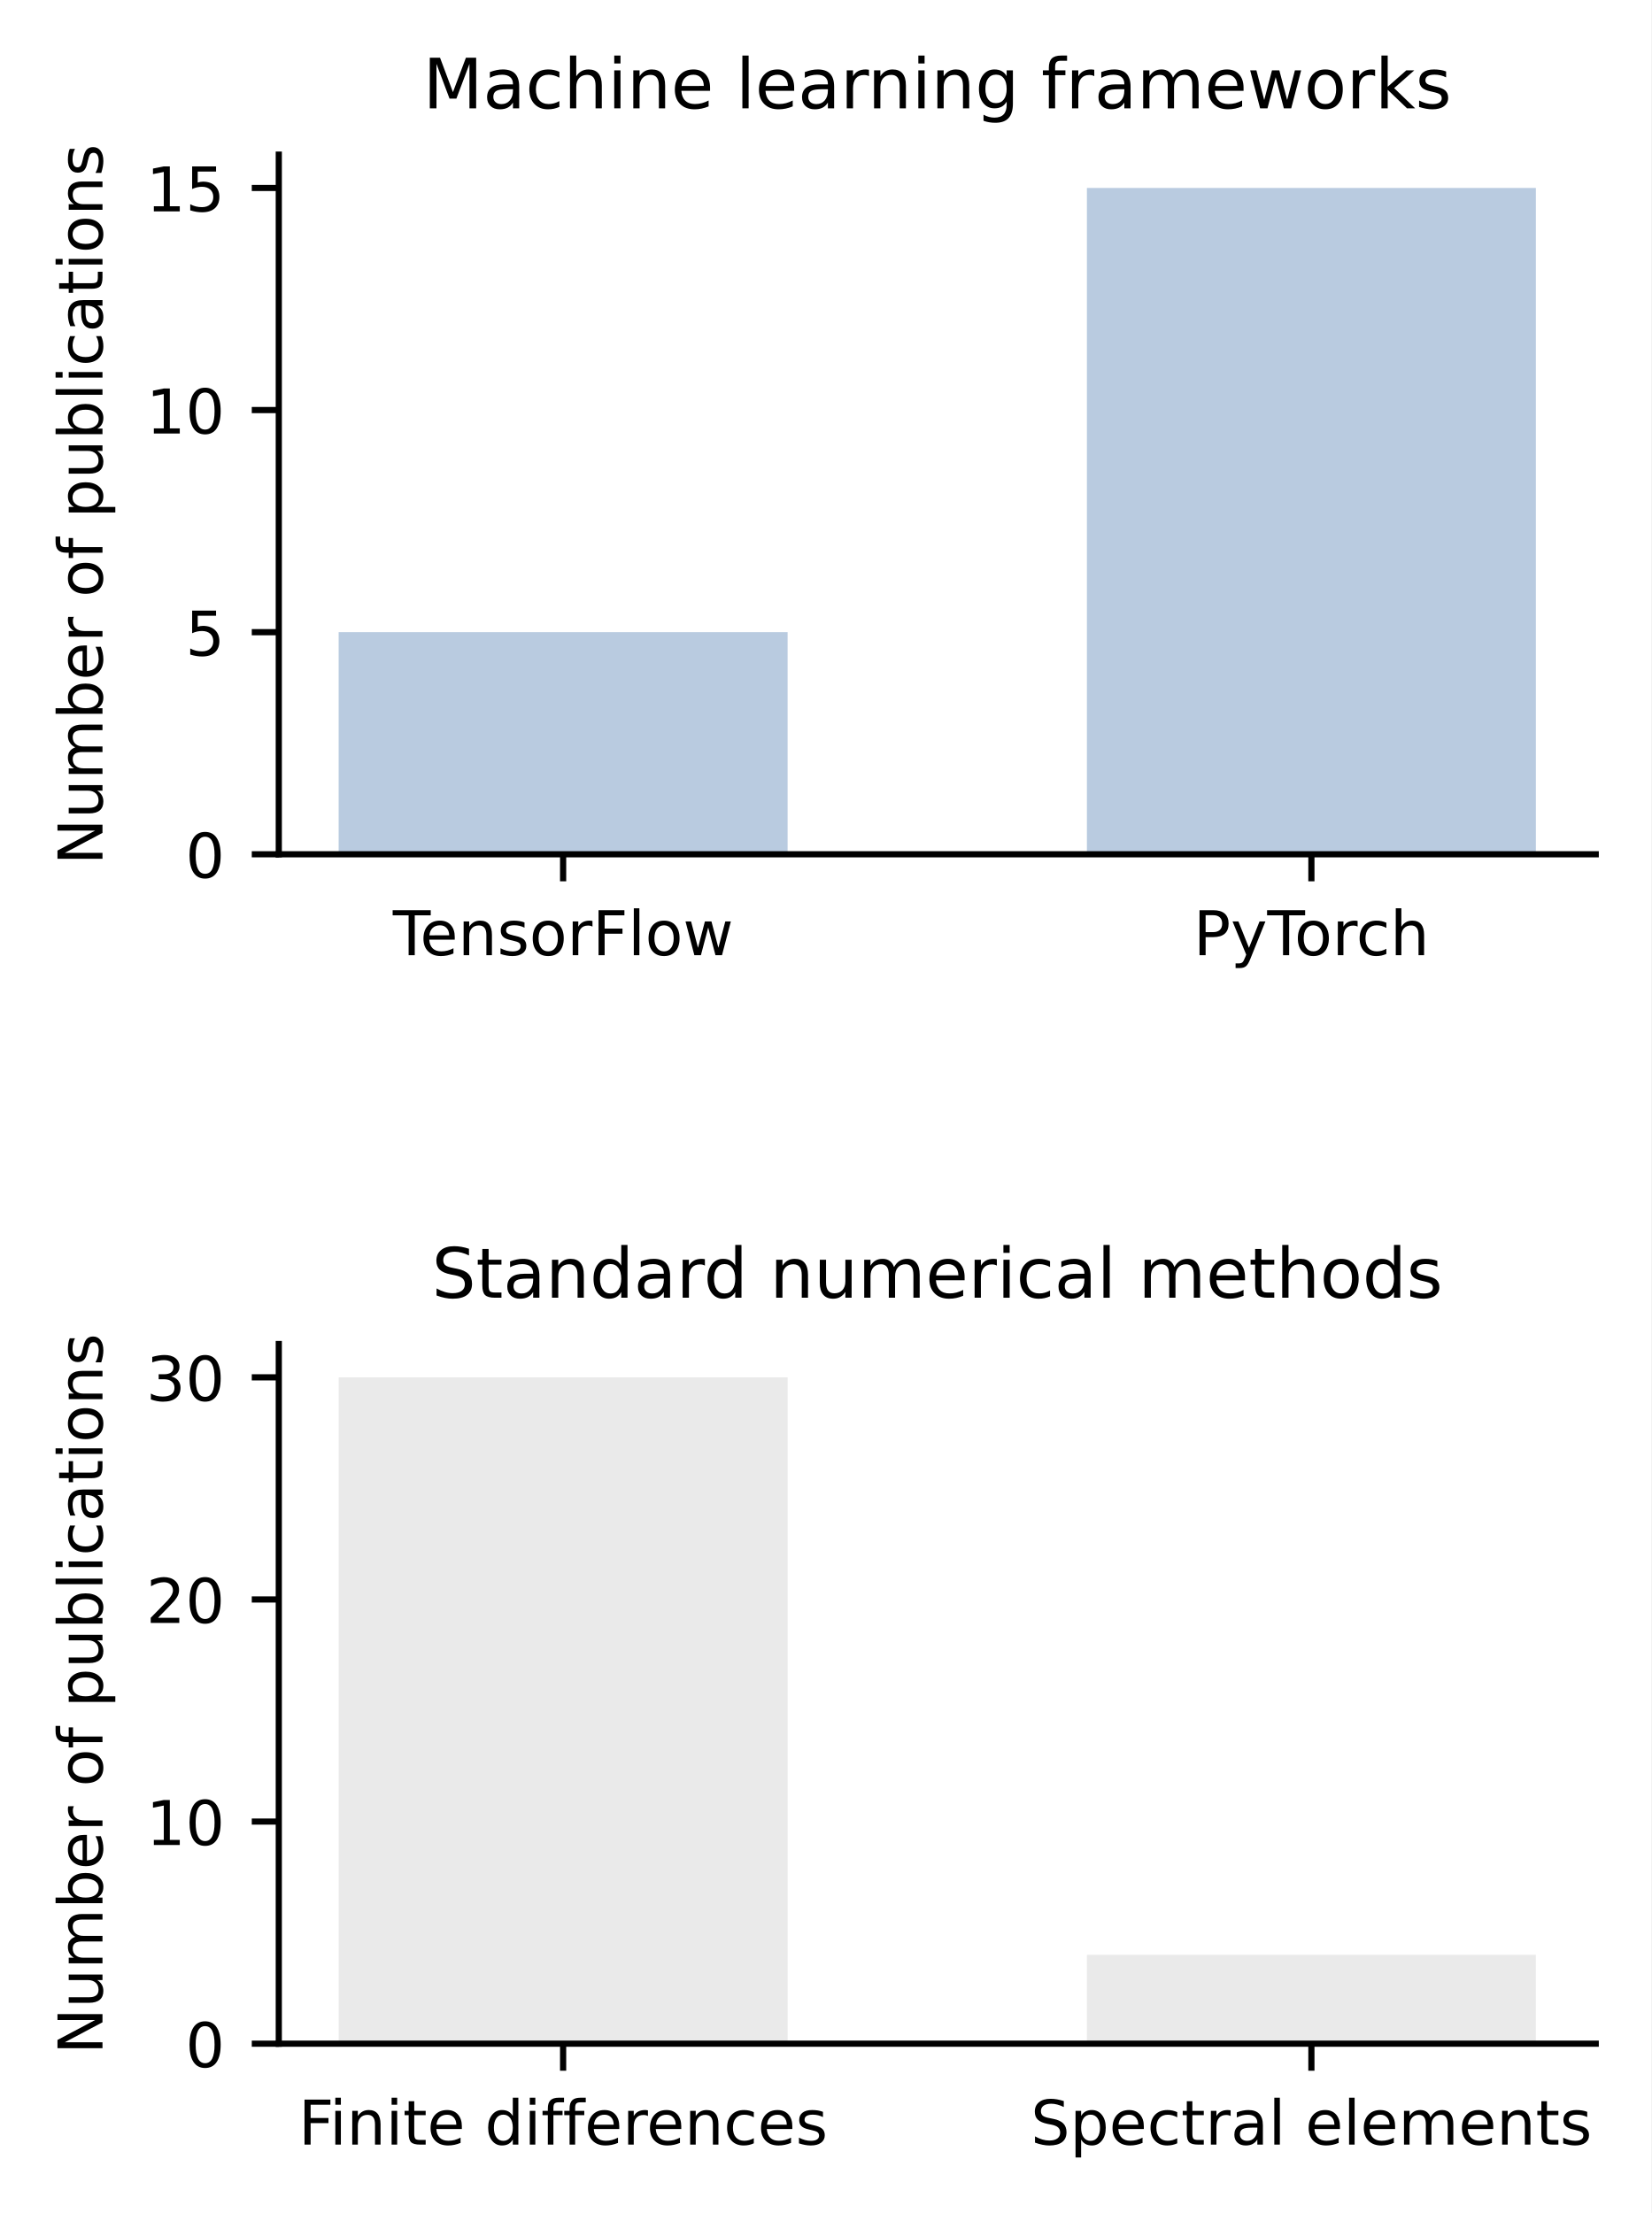
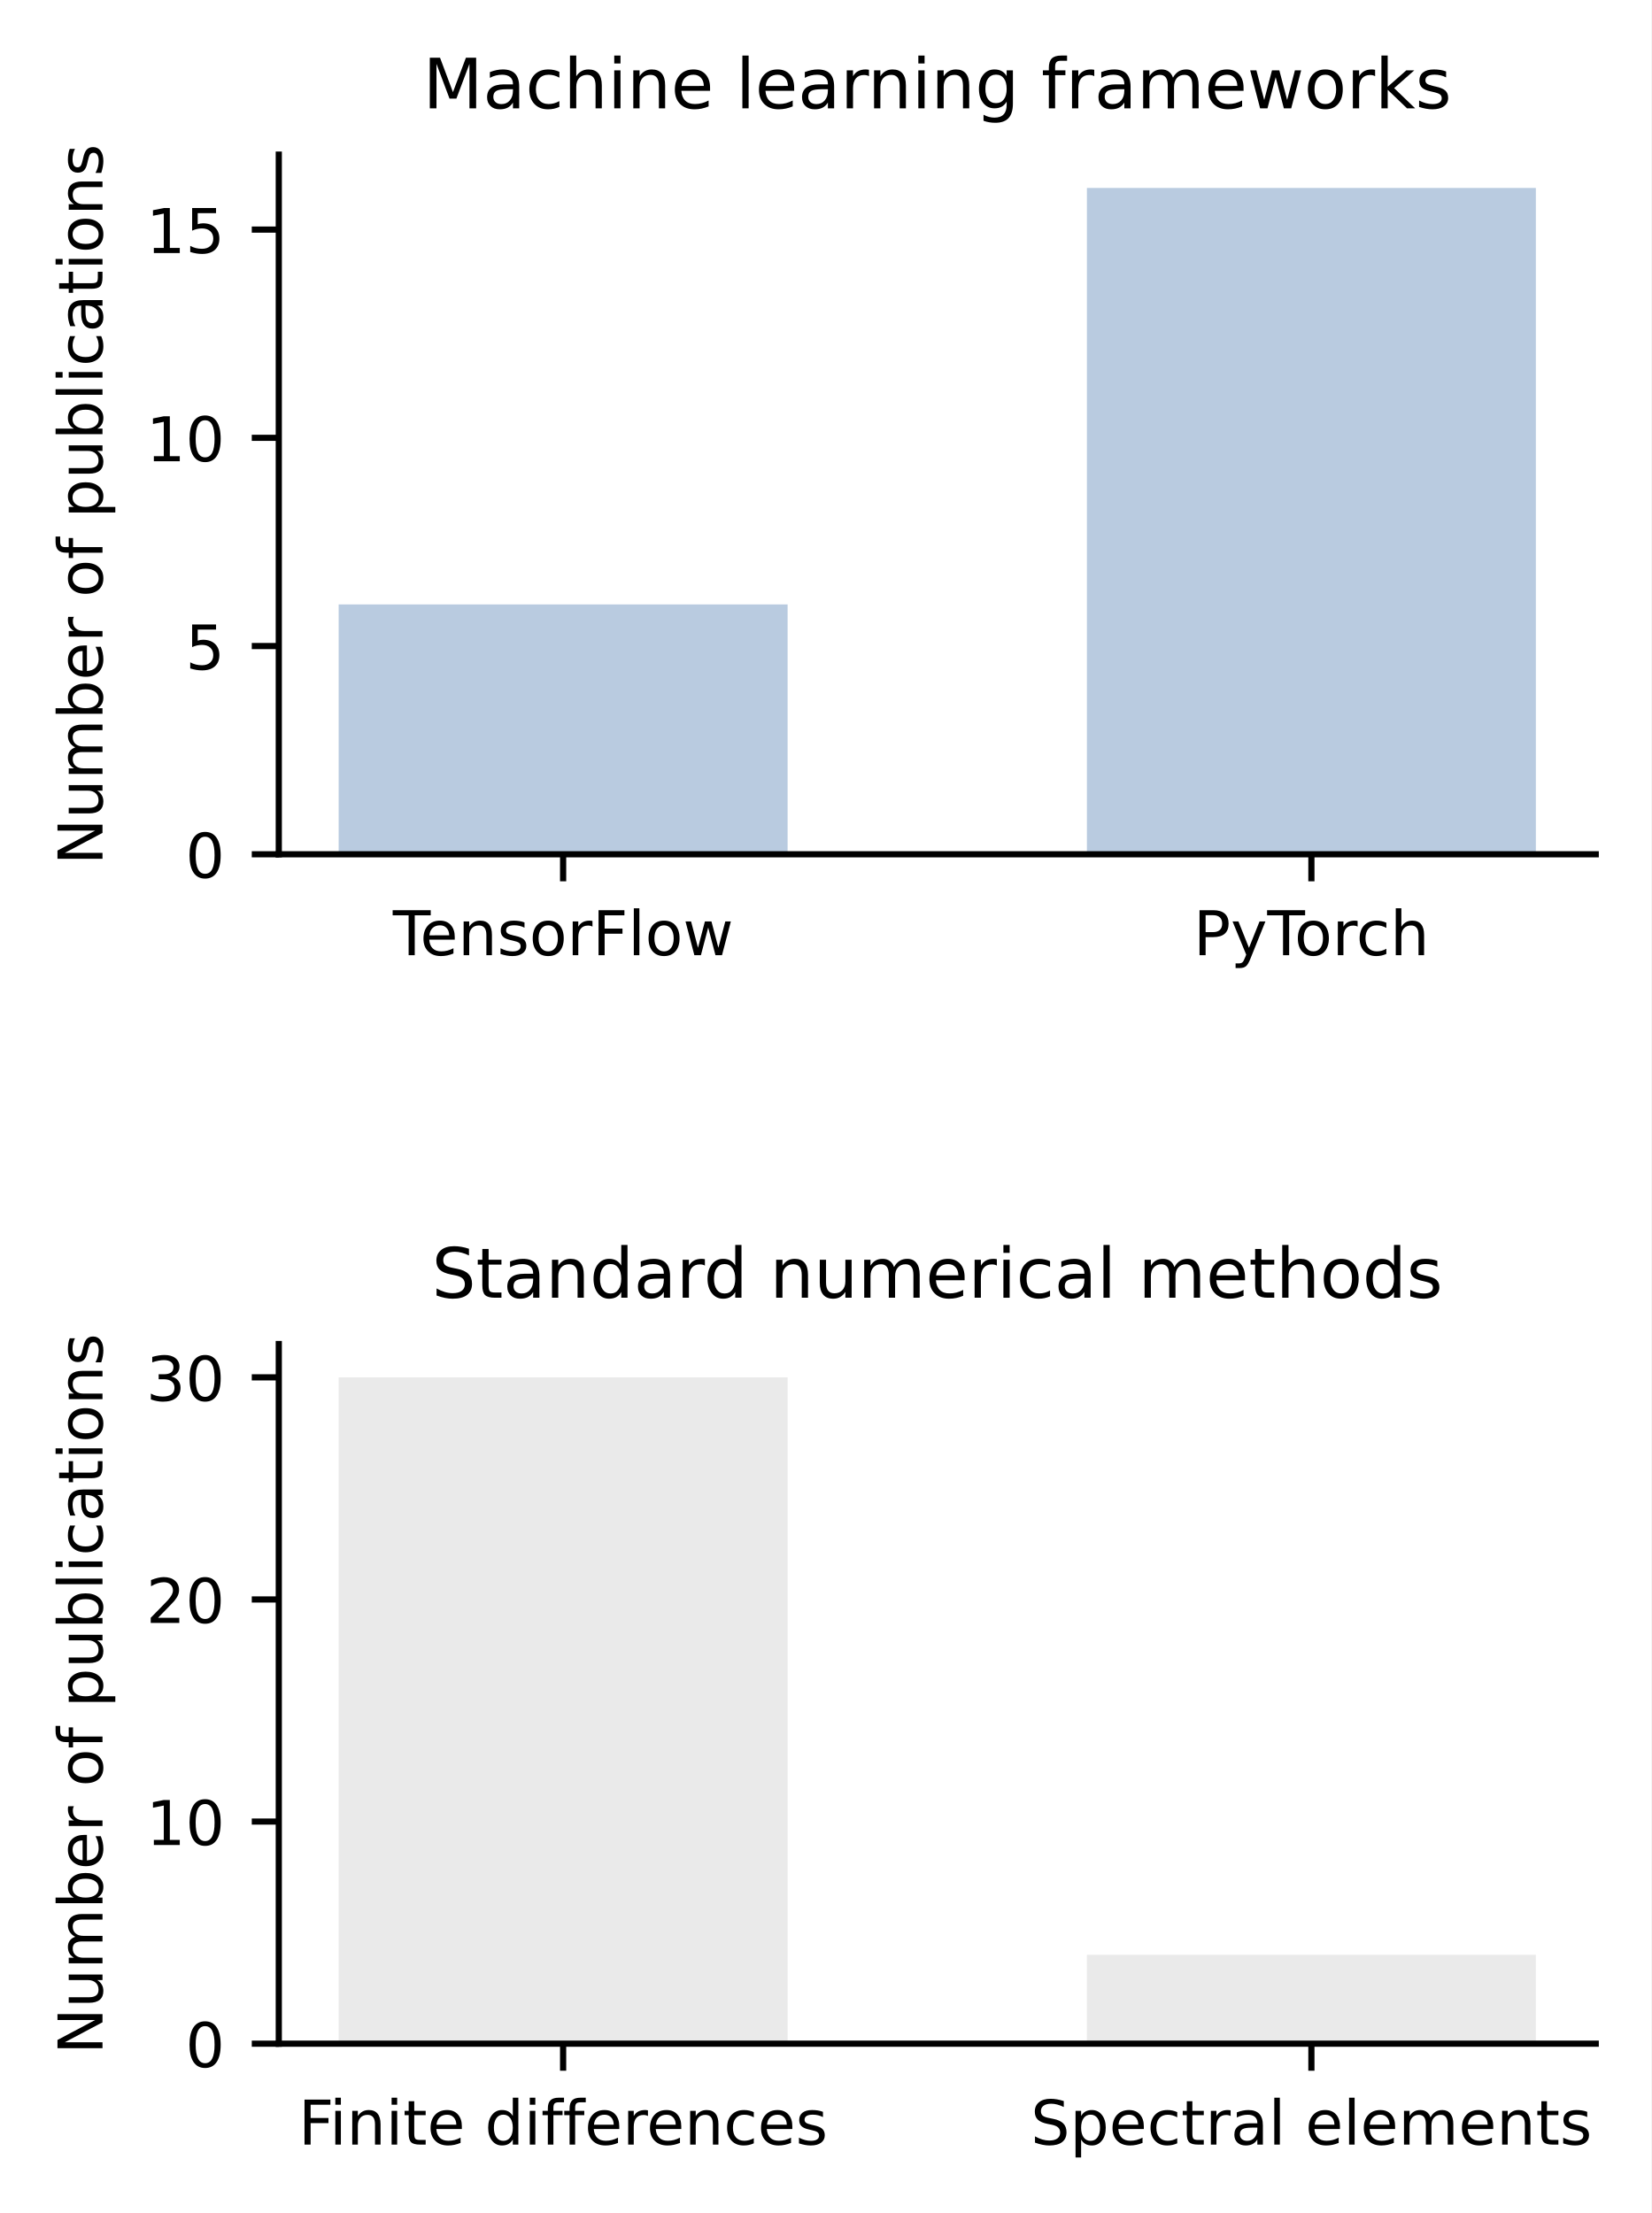
<svg xmlns="http://www.w3.org/2000/svg" xmlns:xlink="http://www.w3.org/1999/xlink" width="213.963pt" height="286.781pt" viewBox="0 0 213.963 286.781" version="1.1">
  <defs>
    <style type="text/css">*{stroke-linejoin: round; stroke-linecap: butt}</style>
  </defs>
  <g id="figure_1">
    <g id="patch_1">
      <path d="M 0 286.781  L 213.963 286.781  L 213.963 0  L 0 0  z " style="fill: #ffffff" />
    </g>
    <g id="axes_1">
      <g id="patch_2">
        <path d="M 36.123 110.705  L 206.762 110.705  L 206.762 20.039  L 36.123 20.039  z " style="fill: #ffffff" />
      </g>
      <g id="patch_3">
-         <path d="M 43.879 110.705  L 102.052 110.705  L 102.052 81.922  L 43.879 81.922  z " clip-path="url(#pc1e4be4510)" style="fill: #b9cbe0" />
+         <path d="M 43.879 110.705  L 102.052 110.705  L 102.052 78.324  L 43.879 78.324  z " clip-path="url(#p277407764f)" style="fill: #b9cbe0" />
      </g>
      <g id="patch_4">
-         <path d="M 140.833 110.705  L 199.006 110.705  L 199.006 24.356  L 140.833 24.356  z " clip-path="url(#pc1e4be4510)" style="fill: #b9cbe0" />
+         <path d="M 140.833 110.705  L 199.006 110.705  L 199.006 24.356  L 140.833 24.356  z " clip-path="url(#p277407764f)" style="fill: #b9cbe0" />
      </g>
      <g id="matplotlib.axis_1">
        <g id="xtick_1">
          <g id="line2d_1">
            <defs>
-               <path id="md8f29009ef" d="M 0 0  L 0 3.5  " style="stroke: #000000; stroke-width: 0.8" />
+               <path id="ma3df332c4b" d="M 0 0  L 0 3.5  " style="stroke: #000000; stroke-width: 0.8" />
            </defs>
            <g>
-               <use xlink:href="#md8f29009ef" x="72.965" y="110.705" style="stroke: #000000; stroke-width: 0.8" />
+               <use xlink:href="#ma3df332c4b" x="72.965" y="110.705" style="stroke: #000000; stroke-width: 0.8" />
            </g>
          </g>
          <g id="text_1">
            <g transform="translate(50.8996 123.784) scale(0.08 -0.08)">
              <defs>
                <path id="DejaVuSans-54" d="M -19 4666  L 3928 4666  L 3928 4134  L 2272 4134  L 2272 0  L 1638 0  L 1638 4134  L -19 4134  L -19 4666  z " transform="scale(0.015625)" />
                <path id="DejaVuSans-65" d="M 3597 1894  L 3597 1613  L 953 1613  Q 991 1019 1311 708  Q 1631 397 2203 397  Q 2534 397 2845 478  Q 3156 559 3463 722  L 3463 178  Q 3153 47 2828 -22  Q 2503 -91 2169 -91  Q 1331 -91 842 396  Q 353 884 353 1716  Q 353 2575 817 3079  Q 1281 3584 2069 3584  Q 2775 3584 3186 3129  Q 3597 2675 3597 1894  z M 3022 2063  Q 3016 2534 2758 2815  Q 2500 3097 2075 3097  Q 1594 3097 1305 2825  Q 1016 2553 972 2059  L 3022 2063  z " transform="scale(0.015625)" />
                <path id="DejaVuSans-6e" d="M 3513 2113  L 3513 0  L 2938 0  L 2938 2094  Q 2938 2591 2744 2837  Q 2550 3084 2163 3084  Q 1697 3084 1428 2787  Q 1159 2491 1159 1978  L 1159 0  L 581 0  L 581 3500  L 1159 3500  L 1159 2956  Q 1366 3272 1645 3428  Q 1925 3584 2291 3584  Q 2894 3584 3203 3211  Q 3513 2838 3513 2113  z " transform="scale(0.015625)" />
                <path id="DejaVuSans-73" d="M 2834 3397  L 2834 2853  Q 2591 2978 2328 3040  Q 2066 3103 1784 3103  Q 1356 3103 1142 2972  Q 928 2841 928 2578  Q 928 2378 1081 2264  Q 1234 2150 1697 2047  L 1894 2003  Q 2506 1872 2764 1633  Q 3022 1394 3022 966  Q 3022 478 2636 193  Q 2250 -91 1575 -91  Q 1294 -91 989 -36  Q 684 19 347 128  L 347 722  Q 666 556 975 473  Q 1284 391 1588 391  Q 1994 391 2212 530  Q 2431 669 2431 922  Q 2431 1156 2273 1281  Q 2116 1406 1581 1522  L 1381 1569  Q 847 1681 609 1914  Q 372 2147 372 2553  Q 372 3047 722 3315  Q 1072 3584 1716 3584  Q 2034 3584 2315 3537  Q 2597 3491 2834 3397  z " transform="scale(0.015625)" />
                <path id="DejaVuSans-6f" d="M 1959 3097  Q 1497 3097 1228 2736  Q 959 2375 959 1747  Q 959 1119 1226 758  Q 1494 397 1959 397  Q 2419 397 2687 759  Q 2956 1122 2956 1747  Q 2956 2369 2687 2733  Q 2419 3097 1959 3097  z M 1959 3584  Q 2709 3584 3137 3096  Q 3566 2609 3566 1747  Q 3566 888 3137 398  Q 2709 -91 1959 -91  Q 1206 -91 779 398  Q 353 888 353 1747  Q 353 2609 779 3096  Q 1206 3584 1959 3584  z " transform="scale(0.015625)" />
                <path id="DejaVuSans-72" d="M 2631 2963  Q 2534 3019 2420 3045  Q 2306 3072 2169 3072  Q 1681 3072 1420 2755  Q 1159 2438 1159 1844  L 1159 0  L 581 0  L 581 3500  L 1159 3500  L 1159 2956  Q 1341 3275 1631 3429  Q 1922 3584 2338 3584  Q 2397 3584 2469 3576  Q 2541 3569 2628 3553  L 2631 2963  z " transform="scale(0.015625)" />
                <path id="DejaVuSans-46" d="M 628 4666  L 3309 4666  L 3309 4134  L 1259 4134  L 1259 2759  L 3109 2759  L 3109 2228  L 1259 2228  L 1259 0  L 628 0  L 628 4666  z " transform="scale(0.015625)" />
                <path id="DejaVuSans-6c" d="M 603 4863  L 1178 4863  L 1178 0  L 603 0  L 603 4863  z " transform="scale(0.015625)" />
                <path id="DejaVuSans-77" d="M 269 3500  L 844 3500  L 1563 769  L 2278 3500  L 2956 3500  L 3675 769  L 4391 3500  L 4966 3500  L 4050 0  L 3372 0  L 2619 2869  L 1863 0  L 1184 0  L 269 3500  z " transform="scale(0.015625)" />
              </defs>
              <use xlink:href="#DejaVuSans-54" />
              <use xlink:href="#DejaVuSans-65" x="44.084" />
              <use xlink:href="#DejaVuSans-6e" x="105.607" />
              <use xlink:href="#DejaVuSans-73" x="168.986" />
              <use xlink:href="#DejaVuSans-6f" x="221.086" />
              <use xlink:href="#DejaVuSans-72" x="282.268" />
              <use xlink:href="#DejaVuSans-46" x="323.381" />
              <use xlink:href="#DejaVuSans-6c" x="380.9" />
              <use xlink:href="#DejaVuSans-6f" x="408.684" />
              <use xlink:href="#DejaVuSans-77" x="469.865" />
            </g>
          </g>
        </g>
        <g id="xtick_2">
          <g id="line2d_2">
            <g>
-               <use xlink:href="#md8f29009ef" x="169.92" y="110.705" style="stroke: #000000; stroke-width: 0.8" />
+               <use xlink:href="#ma3df332c4b" x="169.92" y="110.705" style="stroke: #000000; stroke-width: 0.8" />
            </g>
          </g>
          <g id="text_2">
            <g transform="translate(154.641 123.784) scale(0.08 -0.08)">
              <defs>
                <path id="DejaVuSans-50" d="M 1259 4147  L 1259 2394  L 2053 2394  Q 2494 2394 2734 2622  Q 2975 2850 2975 3272  Q 2975 3691 2734 3919  Q 2494 4147 2053 4147  L 1259 4147  z M 628 4666  L 2053 4666  Q 2838 4666 3239 4311  Q 3641 3956 3641 3272  Q 3641 2581 3239 2228  Q 2838 1875 2053 1875  L 1259 1875  L 1259 0  L 628 0  L 628 4666  z " transform="scale(0.015625)" />
                <path id="DejaVuSans-79" d="M 2059 -325  Q 1816 -950 1584 -1140  Q 1353 -1331 966 -1331  L 506 -1331  L 506 -850  L 844 -850  Q 1081 -850 1212 -737  Q 1344 -625 1503 -206  L 1606 56  L 191 3500  L 800 3500  L 1894 763  L 2988 3500  L 3597 3500  L 2059 -325  z " transform="scale(0.015625)" />
                <path id="DejaVuSans-63" d="M 3122 3366  L 3122 2828  Q 2878 2963 2633 3030  Q 2388 3097 2138 3097  Q 1578 3097 1268 2742  Q 959 2388 959 1747  Q 959 1106 1268 751  Q 1578 397 2138 397  Q 2388 397 2633 464  Q 2878 531 3122 666  L 3122 134  Q 2881 22 2623 -34  Q 2366 -91 2075 -91  Q 1284 -91 818 406  Q 353 903 353 1747  Q 353 2603 823 3093  Q 1294 3584 2113 3584  Q 2378 3584 2631 3529  Q 2884 3475 3122 3366  z " transform="scale(0.015625)" />
                <path id="DejaVuSans-68" d="M 3513 2113  L 3513 0  L 2938 0  L 2938 2094  Q 2938 2591 2744 2837  Q 2550 3084 2163 3084  Q 1697 3084 1428 2787  Q 1159 2491 1159 1978  L 1159 0  L 581 0  L 581 4863  L 1159 4863  L 1159 2956  Q 1366 3272 1645 3428  Q 1925 3584 2291 3584  Q 2894 3584 3203 3211  Q 3513 2838 3513 2113  z " transform="scale(0.015625)" />
              </defs>
              <use xlink:href="#DejaVuSans-50" />
              <use xlink:href="#DejaVuSans-79" x="60.303" />
              <use xlink:href="#DejaVuSans-54" x="119.482" />
              <use xlink:href="#DejaVuSans-6f" x="163.566" />
              <use xlink:href="#DejaVuSans-72" x="224.748" />
              <use xlink:href="#DejaVuSans-63" x="263.611" />
              <use xlink:href="#DejaVuSans-68" x="318.592" />
            </g>
          </g>
        </g>
      </g>
      <g id="matplotlib.axis_2">
        <g id="ytick_1">
          <g id="line2d_3">
            <defs>
-               <path id="mc826ed42cd" d="M 0 0  L -3.5 0  " style="stroke: #000000; stroke-width: 0.8" />
+               <path id="m4f732f6bfc" d="M 0 0  L -3.5 0  " style="stroke: #000000; stroke-width: 0.8" />
            </defs>
            <g>
-               <use xlink:href="#mc826ed42cd" x="36.123" y="110.705" style="stroke: #000000; stroke-width: 0.8" />
+               <use xlink:href="#m4f732f6bfc" x="36.123" y="110.705" style="stroke: #000000; stroke-width: 0.8" />
            </g>
          </g>
          <g id="text_3">
            <g transform="translate(24.0325 113.7446) scale(0.08 -0.08)">
              <defs>
                <path id="DejaVuSans-30" d="M 2034 4250  Q 1547 4250 1301 3770  Q 1056 3291 1056 2328  Q 1056 1369 1301 889  Q 1547 409 2034 409  Q 2525 409 2770 889  Q 3016 1369 3016 2328  Q 3016 3291 2770 3770  Q 2525 4250 2034 4250  z M 2034 4750  Q 2819 4750 3233 4129  Q 3647 3509 3647 2328  Q 3647 1150 3233 529  Q 2819 -91 2034 -91  Q 1250 -91 836 529  Q 422 1150 422 2328  Q 422 3509 836 4129  Q 1250 4750 2034 4750  z " transform="scale(0.015625)" />
              </defs>
              <use xlink:href="#DejaVuSans-30" />
            </g>
          </g>
        </g>
        <g id="ytick_2">
          <g id="line2d_4">
            <g>
-               <use xlink:href="#mc826ed42cd" x="36.123" y="81.922" style="stroke: #000000; stroke-width: 0.8" />
+               <use xlink:href="#m4f732f6bfc" x="36.123" y="83.721" style="stroke: #000000; stroke-width: 0.8" />
            </g>
          </g>
          <g id="text_4">
-             <g transform="translate(24.0325 84.96157) scale(0.08 -0.08)">
+             <g transform="translate(24.0325 86.76051) scale(0.08 -0.08)">
              <defs>
                <path id="DejaVuSans-35" d="M 691 4666  L 3169 4666  L 3169 4134  L 1269 4134  L 1269 2991  Q 1406 3038 1543 3061  Q 1681 3084 1819 3084  Q 2600 3084 3056 2656  Q 3513 2228 3513 1497  Q 3513 744 3044 326  Q 2575 -91 1722 -91  Q 1428 -91 1123 -41  Q 819 9 494 109  L 494 744  Q 775 591 1075 516  Q 1375 441 1709 441  Q 2250 441 2565 725  Q 2881 1009 2881 1497  Q 2881 1984 2565 2268  Q 2250 2553 1709 2553  Q 1456 2553 1204 2497  Q 953 2441 691 2322  L 691 4666  z " transform="scale(0.015625)" />
              </defs>
              <use xlink:href="#DejaVuSans-35" />
            </g>
          </g>
        </g>
        <g id="ytick_3">
          <g id="line2d_5">
            <g>
-               <use xlink:href="#mc826ed42cd" x="36.123" y="53.139" style="stroke: #000000; stroke-width: 0.8" />
+               <use xlink:href="#m4f732f6bfc" x="36.123" y="56.737" style="stroke: #000000; stroke-width: 0.8" />
            </g>
          </g>
          <g id="text_5">
-             <g transform="translate(18.9425 56.1785) scale(0.08 -0.08)">
+             <g transform="translate(18.9425 59.77638) scale(0.08 -0.08)">
              <defs>
                <path id="DejaVuSans-31" d="M 794 531  L 1825 531  L 1825 4091  L 703 3866  L 703 4441  L 1819 4666  L 2450 4666  L 2450 531  L 3481 531  L 3481 0  L 794 0  L 794 531  z " transform="scale(0.015625)" />
              </defs>
              <use xlink:href="#DejaVuSans-31" />
              <use xlink:href="#DejaVuSans-30" x="63.623" />
            </g>
          </g>
        </g>
        <g id="ytick_4">
          <g id="line2d_6">
            <g>
-               <use xlink:href="#mc826ed42cd" x="36.123" y="24.356" style="stroke: #000000; stroke-width: 0.8" />
+               <use xlink:href="#m4f732f6bfc" x="36.123" y="29.753" style="stroke: #000000; stroke-width: 0.8" />
            </g>
          </g>
          <g id="text_6">
-             <g transform="translate(18.9425 27.39543) scale(0.08 -0.08)">
+             <g transform="translate(18.9425 32.79225) scale(0.08 -0.08)">
              <use xlink:href="#DejaVuSans-31" />
              <use xlink:href="#DejaVuSans-35" x="63.623" />
            </g>
          </g>
        </g>
        <g id="text_7">
          <g transform="translate(13.27875 112.0713) rotate(-90) scale(0.08 -0.08)">
            <defs>
              <path id="DejaVuSans-4e" d="M 628 4666  L 1478 4666  L 3547 763  L 3547 4666  L 4159 4666  L 4159 0  L 3309 0  L 1241 3903  L 1241 0  L 628 0  L 628 4666  z " transform="scale(0.015625)" />
              <path id="DejaVuSans-75" d="M 544 1381  L 544 3500  L 1119 3500  L 1119 1403  Q 1119 906 1312 657  Q 1506 409 1894 409  Q 2359 409 2629 706  Q 2900 1003 2900 1516  L 2900 3500  L 3475 3500  L 3475 0  L 2900 0  L 2900 538  Q 2691 219 2414 64  Q 2138 -91 1772 -91  Q 1169 -91 856 284  Q 544 659 544 1381  z M 1991 3584  L 1991 3584  z " transform="scale(0.015625)" />
              <path id="DejaVuSans-6d" d="M 3328 2828  Q 3544 3216 3844 3400  Q 4144 3584 4550 3584  Q 5097 3584 5394 3201  Q 5691 2819 5691 2113  L 5691 0  L 5113 0  L 5113 2094  Q 5113 2597 4934 2840  Q 4756 3084 4391 3084  Q 3944 3084 3684 2787  Q 3425 2491 3425 1978  L 3425 0  L 2847 0  L 2847 2094  Q 2847 2600 2669 2842  Q 2491 3084 2119 3084  Q 1678 3084 1418 2786  Q 1159 2488 1159 1978  L 1159 0  L 581 0  L 581 3500  L 1159 3500  L 1159 2956  Q 1356 3278 1631 3431  Q 1906 3584 2284 3584  Q 2666 3584 2933 3390  Q 3200 3197 3328 2828  z " transform="scale(0.015625)" />
              <path id="DejaVuSans-62" d="M 3116 1747  Q 3116 2381 2855 2742  Q 2594 3103 2138 3103  Q 1681 3103 1420 2742  Q 1159 2381 1159 1747  Q 1159 1113 1420 752  Q 1681 391 2138 391  Q 2594 391 2855 752  Q 3116 1113 3116 1747  z M 1159 2969  Q 1341 3281 1617 3432  Q 1894 3584 2278 3584  Q 2916 3584 3314 3078  Q 3713 2572 3713 1747  Q 3713 922 3314 415  Q 2916 -91 2278 -91  Q 1894 -91 1617 61  Q 1341 213 1159 525  L 1159 0  L 581 0  L 581 4863  L 1159 4863  L 1159 2969  z " transform="scale(0.015625)" />
              <path id="DejaVuSans-20" transform="scale(0.015625)" />
              <path id="DejaVuSans-66" d="M 2375 4863  L 2375 4384  L 1825 4384  Q 1516 4384 1395 4259  Q 1275 4134 1275 3809  L 1275 3500  L 2222 3500  L 2222 3053  L 1275 3053  L 1275 0  L 697 0  L 697 3053  L 147 3053  L 147 3500  L 697 3500  L 697 3744  Q 697 4328 969 4595  Q 1241 4863 1831 4863  L 2375 4863  z " transform="scale(0.015625)" />
              <path id="DejaVuSans-70" d="M 1159 525  L 1159 -1331  L 581 -1331  L 581 3500  L 1159 3500  L 1159 2969  Q 1341 3281 1617 3432  Q 1894 3584 2278 3584  Q 2916 3584 3314 3078  Q 3713 2572 3713 1747  Q 3713 922 3314 415  Q 2916 -91 2278 -91  Q 1894 -91 1617 61  Q 1341 213 1159 525  z M 3116 1747  Q 3116 2381 2855 2742  Q 2594 3103 2138 3103  Q 1681 3103 1420 2742  Q 1159 2381 1159 1747  Q 1159 1113 1420 752  Q 1681 391 2138 391  Q 2594 391 2855 752  Q 3116 1113 3116 1747  z " transform="scale(0.015625)" />
              <path id="DejaVuSans-69" d="M 603 3500  L 1178 3500  L 1178 0  L 603 0  L 603 3500  z M 603 4863  L 1178 4863  L 1178 4134  L 603 4134  L 603 4863  z " transform="scale(0.015625)" />
              <path id="DejaVuSans-61" d="M 2194 1759  Q 1497 1759 1228 1600  Q 959 1441 959 1056  Q 959 750 1161 570  Q 1363 391 1709 391  Q 2188 391 2477 730  Q 2766 1069 2766 1631  L 2766 1759  L 2194 1759  z M 3341 1997  L 3341 0  L 2766 0  L 2766 531  Q 2569 213 2275 61  Q 1981 -91 1556 -91  Q 1019 -91 701 211  Q 384 513 384 1019  Q 384 1609 779 1909  Q 1175 2209 1959 2209  L 2766 2209  L 2766 2266  Q 2766 2663 2505 2880  Q 2244 3097 1772 3097  Q 1472 3097 1187 3025  Q 903 2953 641 2809  L 641 3341  Q 956 3463 1253 3523  Q 1550 3584 1831 3584  Q 2591 3584 2966 3190  Q 3341 2797 3341 1997  z " transform="scale(0.015625)" />
              <path id="DejaVuSans-74" d="M 1172 4494  L 1172 3500  L 2356 3500  L 2356 3053  L 1172 3053  L 1172 1153  Q 1172 725 1289 603  Q 1406 481 1766 481  L 2356 481  L 2356 0  L 1766 0  Q 1100 0 847 248  Q 594 497 594 1153  L 594 3053  L 172 3053  L 172 3500  L 594 3500  L 594 4494  L 1172 4494  z " transform="scale(0.015625)" />
            </defs>
            <use xlink:href="#DejaVuSans-4e" />
            <use xlink:href="#DejaVuSans-75" x="74.805" />
            <use xlink:href="#DejaVuSans-6d" x="138.184" />
            <use xlink:href="#DejaVuSans-62" x="235.596" />
            <use xlink:href="#DejaVuSans-65" x="299.072" />
            <use xlink:href="#DejaVuSans-72" x="360.596" />
            <use xlink:href="#DejaVuSans-20" x="401.709" />
            <use xlink:href="#DejaVuSans-6f" x="433.496" />
            <use xlink:href="#DejaVuSans-66" x="494.678" />
            <use xlink:href="#DejaVuSans-20" x="529.883" />
            <use xlink:href="#DejaVuSans-70" x="561.67" />
            <use xlink:href="#DejaVuSans-75" x="625.146" />
            <use xlink:href="#DejaVuSans-62" x="688.525" />
            <use xlink:href="#DejaVuSans-6c" x="752.002" />
            <use xlink:href="#DejaVuSans-69" x="779.785" />
            <use xlink:href="#DejaVuSans-63" x="807.568" />
            <use xlink:href="#DejaVuSans-61" x="862.549" />
            <use xlink:href="#DejaVuSans-74" x="923.828" />
            <use xlink:href="#DejaVuSans-69" x="963.037" />
            <use xlink:href="#DejaVuSans-6f" x="990.82" />
            <use xlink:href="#DejaVuSans-6e" x="1052.002" />
            <use xlink:href="#DejaVuSans-73" x="1115.381" />
          </g>
        </g>
      </g>
      <g id="patch_5">
        <path d="M 36.123 110.705  L 36.123 20.039  " style="fill: none; stroke: #000000; stroke-width: 0.8; stroke-linejoin: miter; stroke-linecap: square" />
      </g>
      <g id="patch_6">
        <path d="M 36.123 110.705  L 206.762 110.705  " style="fill: none; stroke: #000000; stroke-width: 0.8; stroke-linejoin: miter; stroke-linecap: square" />
      </g>
      <g id="text_8">
        <g transform="translate(54.80875 14.03859) scale(0.09 -0.09)">
          <defs>
            <path id="DejaVuSans-4d" d="M 628 4666  L 1569 4666  L 2759 1491  L 3956 4666  L 4897 4666  L 4897 0  L 4281 0  L 4281 4097  L 3078 897  L 2444 897  L 1241 4097  L 1241 0  L 628 0  L 628 4666  z " transform="scale(0.015625)" />
            <path id="DejaVuSans-67" d="M 2906 1791  Q 2906 2416 2648 2759  Q 2391 3103 1925 3103  Q 1463 3103 1205 2759  Q 947 2416 947 1791  Q 947 1169 1205 825  Q 1463 481 1925 481  Q 2391 481 2648 825  Q 2906 1169 2906 1791  z M 3481 434  Q 3481 -459 3084 -895  Q 2688 -1331 1869 -1331  Q 1566 -1331 1297 -1286  Q 1028 -1241 775 -1147  L 775 -588  Q 1028 -725 1275 -790  Q 1522 -856 1778 -856  Q 2344 -856 2625 -561  Q 2906 -266 2906 331  L 2906 616  Q 2728 306 2450 153  Q 2172 0 1784 0  Q 1141 0 747 490  Q 353 981 353 1791  Q 353 2603 747 3093  Q 1141 3584 1784 3584  Q 2172 3584 2450 3431  Q 2728 3278 2906 2969  L 2906 3500  L 3481 3500  L 3481 434  z " transform="scale(0.015625)" />
            <path id="DejaVuSans-6b" d="M 581 4863  L 1159 4863  L 1159 1991  L 2875 3500  L 3609 3500  L 1753 1863  L 3688 0  L 2938 0  L 1159 1709  L 1159 0  L 581 0  L 581 4863  z " transform="scale(0.015625)" />
          </defs>
          <use xlink:href="#DejaVuSans-4d" />
          <use xlink:href="#DejaVuSans-61" x="86.279" />
          <use xlink:href="#DejaVuSans-63" x="147.559" />
          <use xlink:href="#DejaVuSans-68" x="202.539" />
          <use xlink:href="#DejaVuSans-69" x="265.918" />
          <use xlink:href="#DejaVuSans-6e" x="293.701" />
          <use xlink:href="#DejaVuSans-65" x="357.08" />
          <use xlink:href="#DejaVuSans-20" x="418.604" />
          <use xlink:href="#DejaVuSans-6c" x="450.391" />
          <use xlink:href="#DejaVuSans-65" x="478.174" />
          <use xlink:href="#DejaVuSans-61" x="539.697" />
          <use xlink:href="#DejaVuSans-72" x="600.977" />
          <use xlink:href="#DejaVuSans-6e" x="640.34" />
          <use xlink:href="#DejaVuSans-69" x="703.719" />
          <use xlink:href="#DejaVuSans-6e" x="731.502" />
          <use xlink:href="#DejaVuSans-67" x="794.881" />
          <use xlink:href="#DejaVuSans-20" x="858.357" />
          <use xlink:href="#DejaVuSans-66" x="890.145" />
          <use xlink:href="#DejaVuSans-72" x="925.35" />
          <use xlink:href="#DejaVuSans-61" x="966.463" />
          <use xlink:href="#DejaVuSans-6d" x="1027.742" />
          <use xlink:href="#DejaVuSans-65" x="1125.154" />
          <use xlink:href="#DejaVuSans-77" x="1186.678" />
          <use xlink:href="#DejaVuSans-6f" x="1268.465" />
          <use xlink:href="#DejaVuSans-72" x="1329.646" />
          <use xlink:href="#DejaVuSans-6b" x="1370.76" />
          <use xlink:href="#DejaVuSans-73" x="1428.67" />
        </g>
      </g>
    </g>
    <g id="axes_2">
      <g id="patch_7">
        <path d="M 36.123 264.839  L 206.762 264.839  L 206.762 174.172  L 36.123 174.172  z " style="fill: #ffffff" />
      </g>
      <g id="patch_8">
-         <path d="M 43.879 264.839  L 102.052 264.839  L 102.052 178.489  L 43.879 178.489  z " clip-path="url(#pd961529c81)" style="fill: #d6d6d6; fill-opacity: 0.514" />
+         <path d="M 43.879 264.839  L 102.052 264.839  L 102.052 178.489  L 43.879 178.489  z " clip-path="url(#pd25da60997)" style="fill: #d6d6d6; fill-opacity: 0.514" />
      </g>
      <g id="patch_9">
-         <path d="M 140.833 264.839  L 199.006 264.839  L 199.006 253.325  L 140.833 253.325  z " clip-path="url(#pd961529c81)" style="fill: #d6d6d6; fill-opacity: 0.514" />
+         <path d="M 140.833 264.839  L 199.006 264.839  L 199.006 253.325  L 140.833 253.325  z " clip-path="url(#pd25da60997)" style="fill: #d6d6d6; fill-opacity: 0.514" />
      </g>
      <g id="matplotlib.axis_3">
        <g id="xtick_3">
          <g id="line2d_7">
            <g>
-               <use xlink:href="#md8f29009ef" x="72.965" y="264.839" style="stroke: #000000; stroke-width: 0.8" />
+               <use xlink:href="#ma3df332c4b" x="72.965" y="264.839" style="stroke: #000000; stroke-width: 0.8" />
            </g>
          </g>
          <g id="text_9">
            <g transform="translate(38.67335 277.9173) scale(0.08 -0.08)">
              <defs>
                <path id="DejaVuSans-64" d="M 2906 2969  L 2906 4863  L 3481 4863  L 3481 0  L 2906 0  L 2906 525  Q 2725 213 2448 61  Q 2172 -91 1784 -91  Q 1150 -91 751 415  Q 353 922 353 1747  Q 353 2572 751 3078  Q 1150 3584 1784 3584  Q 2172 3584 2448 3432  Q 2725 3281 2906 2969  z M 947 1747  Q 947 1113 1208 752  Q 1469 391 1925 391  Q 2381 391 2643 752  Q 2906 1113 2906 1747  Q 2906 2381 2643 2742  Q 2381 3103 1925 3103  Q 1469 3103 1208 2742  Q 947 2381 947 1747  z " transform="scale(0.015625)" />
              </defs>
              <use xlink:href="#DejaVuSans-46" />
              <use xlink:href="#DejaVuSans-69" x="50.27" />
              <use xlink:href="#DejaVuSans-6e" x="78.053" />
              <use xlink:href="#DejaVuSans-69" x="141.432" />
              <use xlink:href="#DejaVuSans-74" x="169.215" />
              <use xlink:href="#DejaVuSans-65" x="208.424" />
              <use xlink:href="#DejaVuSans-20" x="269.947" />
              <use xlink:href="#DejaVuSans-64" x="301.734" />
              <use xlink:href="#DejaVuSans-69" x="365.211" />
              <use xlink:href="#DejaVuSans-66" x="392.994" />
              <use xlink:href="#DejaVuSans-66" x="428.199" />
              <use xlink:href="#DejaVuSans-65" x="463.404" />
              <use xlink:href="#DejaVuSans-72" x="524.928" />
              <use xlink:href="#DejaVuSans-65" x="563.791" />
              <use xlink:href="#DejaVuSans-6e" x="625.314" />
              <use xlink:href="#DejaVuSans-63" x="688.693" />
              <use xlink:href="#DejaVuSans-65" x="743.674" />
              <use xlink:href="#DejaVuSans-73" x="805.197" />
            </g>
          </g>
        </g>
        <g id="xtick_4">
          <g id="line2d_8">
            <g>
-               <use xlink:href="#md8f29009ef" x="169.92" y="264.839" style="stroke: #000000; stroke-width: 0.8" />
+               <use xlink:href="#ma3df332c4b" x="169.92" y="264.839" style="stroke: #000000; stroke-width: 0.8" />
            </g>
          </g>
          <g id="text_10">
            <g transform="translate(133.556 277.9173) scale(0.08 -0.08)">
              <defs>
                <path id="DejaVuSans-53" d="M 3425 4513  L 3425 3897  Q 3066 4069 2747 4153  Q 2428 4238 2131 4238  Q 1616 4238 1336 4038  Q 1056 3838 1056 3469  Q 1056 3159 1242 3001  Q 1428 2844 1947 2747  L 2328 2669  Q 3034 2534 3370 2195  Q 3706 1856 3706 1288  Q 3706 609 3251 259  Q 2797 -91 1919 -91  Q 1588 -91 1214 -16  Q 841 59 441 206  L 441 856  Q 825 641 1194 531  Q 1563 422 1919 422  Q 2459 422 2753 634  Q 3047 847 3047 1241  Q 3047 1584 2836 1778  Q 2625 1972 2144 2069  L 1759 2144  Q 1053 2284 737 2584  Q 422 2884 422 3419  Q 422 4038 858 4394  Q 1294 4750 2059 4750  Q 2388 4750 2728 4690  Q 3069 4631 3425 4513  z " transform="scale(0.015625)" />
              </defs>
              <use xlink:href="#DejaVuSans-53" />
              <use xlink:href="#DejaVuSans-70" x="63.477" />
              <use xlink:href="#DejaVuSans-65" x="126.953" />
              <use xlink:href="#DejaVuSans-63" x="188.477" />
              <use xlink:href="#DejaVuSans-74" x="243.457" />
              <use xlink:href="#DejaVuSans-72" x="282.666" />
              <use xlink:href="#DejaVuSans-61" x="323.779" />
              <use xlink:href="#DejaVuSans-6c" x="385.059" />
              <use xlink:href="#DejaVuSans-20" x="412.842" />
              <use xlink:href="#DejaVuSans-65" x="444.629" />
              <use xlink:href="#DejaVuSans-6c" x="506.152" />
              <use xlink:href="#DejaVuSans-65" x="533.936" />
              <use xlink:href="#DejaVuSans-6d" x="595.459" />
              <use xlink:href="#DejaVuSans-65" x="692.871" />
              <use xlink:href="#DejaVuSans-6e" x="754.395" />
              <use xlink:href="#DejaVuSans-74" x="817.773" />
              <use xlink:href="#DejaVuSans-73" x="856.982" />
            </g>
          </g>
        </g>
      </g>
      <g id="matplotlib.axis_4">
        <g id="ytick_5">
          <g id="line2d_9">
            <g>
-               <use xlink:href="#mc826ed42cd" x="36.123" y="264.839" style="stroke: #000000; stroke-width: 0.8" />
+               <use xlink:href="#m4f732f6bfc" x="36.123" y="264.839" style="stroke: #000000; stroke-width: 0.8" />
            </g>
          </g>
          <g id="text_11">
            <g transform="translate(24.0325 267.878) scale(0.08 -0.08)">
              <use xlink:href="#DejaVuSans-30" />
            </g>
          </g>
        </g>
        <g id="ytick_6">
          <g id="line2d_10">
            <g>
-               <use xlink:href="#mc826ed42cd" x="36.123" y="236.056" style="stroke: #000000; stroke-width: 0.8" />
+               <use xlink:href="#m4f732f6bfc" x="36.123" y="236.056" style="stroke: #000000; stroke-width: 0.8" />
            </g>
          </g>
          <g id="text_12">
            <g transform="translate(18.9425 239.0949) scale(0.08 -0.08)">
              <use xlink:href="#DejaVuSans-31" />
              <use xlink:href="#DejaVuSans-30" x="63.623" />
            </g>
          </g>
        </g>
        <g id="ytick_7">
          <g id="line2d_11">
            <g>
-               <use xlink:href="#mc826ed42cd" x="36.123" y="207.272" style="stroke: #000000; stroke-width: 0.8" />
+               <use xlink:href="#m4f732f6bfc" x="36.123" y="207.272" style="stroke: #000000; stroke-width: 0.8" />
            </g>
          </g>
          <g id="text_13">
            <g transform="translate(18.9425 210.3118) scale(0.08 -0.08)">
              <defs>
                <path id="DejaVuSans-32" d="M 1228 531  L 3431 531  L 3431 0  L 469 0  L 469 531  Q 828 903 1448 1529  Q 2069 2156 2228 2338  Q 2531 2678 2651 2914  Q 2772 3150 2772 3378  Q 2772 3750 2511 3984  Q 2250 4219 1831 4219  Q 1534 4219 1204 4116  Q 875 4013 500 3803  L 500 4441  Q 881 4594 1212 4672  Q 1544 4750 1819 4750  Q 2544 4750 2975 4387  Q 3406 4025 3406 3419  Q 3406 3131 3298 2873  Q 3191 2616 2906 2266  Q 2828 2175 2409 1742  Q 1991 1309 1228 531  z " transform="scale(0.015625)" />
              </defs>
              <use xlink:href="#DejaVuSans-32" />
              <use xlink:href="#DejaVuSans-30" x="63.623" />
            </g>
          </g>
        </g>
        <g id="ytick_8">
          <g id="line2d_12">
            <g>
-               <use xlink:href="#mc826ed42cd" x="36.123" y="178.489" style="stroke: #000000; stroke-width: 0.8" />
+               <use xlink:href="#m4f732f6bfc" x="36.123" y="178.489" style="stroke: #000000; stroke-width: 0.8" />
            </g>
          </g>
          <g id="text_14">
            <g transform="translate(18.9425 181.5288) scale(0.08 -0.08)">
              <defs>
                <path id="DejaVuSans-33" d="M 2597 2516  Q 3050 2419 3304 2112  Q 3559 1806 3559 1356  Q 3559 666 3084 287  Q 2609 -91 1734 -91  Q 1441 -91 1130 -33  Q 819 25 488 141  L 488 750  Q 750 597 1062 519  Q 1375 441 1716 441  Q 2309 441 2620 675  Q 2931 909 2931 1356  Q 2931 1769 2642 2001  Q 2353 2234 1838 2234  L 1294 2234  L 1294 2753  L 1863 2753  Q 2328 2753 2575 2939  Q 2822 3125 2822 3475  Q 2822 3834 2567 4026  Q 2313 4219 1838 4219  Q 1578 4219 1281 4162  Q 984 4106 628 3988  L 628 4550  Q 988 4650 1302 4700  Q 1616 4750 1894 4750  Q 2613 4750 3031 4423  Q 3450 4097 3450 3541  Q 3450 3153 3228 2886  Q 3006 2619 2597 2516  z " transform="scale(0.015625)" />
              </defs>
              <use xlink:href="#DejaVuSans-33" />
              <use xlink:href="#DejaVuSans-30" x="63.623" />
            </g>
          </g>
        </g>
        <g id="text_15">
          <g transform="translate(13.27875 266.2046) rotate(-90) scale(0.08 -0.08)">
            <use xlink:href="#DejaVuSans-4e" />
            <use xlink:href="#DejaVuSans-75" x="74.805" />
            <use xlink:href="#DejaVuSans-6d" x="138.184" />
            <use xlink:href="#DejaVuSans-62" x="235.596" />
            <use xlink:href="#DejaVuSans-65" x="299.072" />
            <use xlink:href="#DejaVuSans-72" x="360.596" />
            <use xlink:href="#DejaVuSans-20" x="401.709" />
            <use xlink:href="#DejaVuSans-6f" x="433.496" />
            <use xlink:href="#DejaVuSans-66" x="494.678" />
            <use xlink:href="#DejaVuSans-20" x="529.883" />
            <use xlink:href="#DejaVuSans-70" x="561.67" />
            <use xlink:href="#DejaVuSans-75" x="625.146" />
            <use xlink:href="#DejaVuSans-62" x="688.525" />
            <use xlink:href="#DejaVuSans-6c" x="752.002" />
            <use xlink:href="#DejaVuSans-69" x="779.785" />
            <use xlink:href="#DejaVuSans-63" x="807.568" />
            <use xlink:href="#DejaVuSans-61" x="862.549" />
            <use xlink:href="#DejaVuSans-74" x="923.828" />
            <use xlink:href="#DejaVuSans-69" x="963.037" />
            <use xlink:href="#DejaVuSans-6f" x="990.82" />
            <use xlink:href="#DejaVuSans-6e" x="1052.002" />
            <use xlink:href="#DejaVuSans-73" x="1115.381" />
          </g>
        </g>
      </g>
      <g id="patch_10">
        <path d="M 36.123 264.839  L 36.123 174.172  " style="fill: none; stroke: #000000; stroke-width: 0.8; stroke-linejoin: miter; stroke-linecap: square" />
      </g>
      <g id="patch_11">
        <path d="M 36.123 264.839  L 206.762 264.839  " style="fill: none; stroke: #000000; stroke-width: 0.8; stroke-linejoin: miter; stroke-linecap: square" />
      </g>
      <g id="text_16">
        <g transform="translate(55.94852 168.1719) scale(0.09 -0.09)">
          <use xlink:href="#DejaVuSans-53" />
          <use xlink:href="#DejaVuSans-74" x="63.477" />
          <use xlink:href="#DejaVuSans-61" x="102.686" />
          <use xlink:href="#DejaVuSans-6e" x="163.965" />
          <use xlink:href="#DejaVuSans-64" x="227.344" />
          <use xlink:href="#DejaVuSans-61" x="290.82" />
          <use xlink:href="#DejaVuSans-72" x="352.1" />
          <use xlink:href="#DejaVuSans-64" x="391.463" />
          <use xlink:href="#DejaVuSans-20" x="454.939" />
          <use xlink:href="#DejaVuSans-6e" x="486.727" />
          <use xlink:href="#DejaVuSans-75" x="550.105" />
          <use xlink:href="#DejaVuSans-6d" x="613.484" />
          <use xlink:href="#DejaVuSans-65" x="710.896" />
          <use xlink:href="#DejaVuSans-72" x="772.42" />
          <use xlink:href="#DejaVuSans-69" x="813.533" />
          <use xlink:href="#DejaVuSans-63" x="841.316" />
          <use xlink:href="#DejaVuSans-61" x="896.297" />
          <use xlink:href="#DejaVuSans-6c" x="957.576" />
          <use xlink:href="#DejaVuSans-20" x="985.359" />
          <use xlink:href="#DejaVuSans-6d" x="1017.146" />
          <use xlink:href="#DejaVuSans-65" x="1114.559" />
          <use xlink:href="#DejaVuSans-74" x="1176.082" />
          <use xlink:href="#DejaVuSans-68" x="1215.291" />
          <use xlink:href="#DejaVuSans-6f" x="1278.67" />
          <use xlink:href="#DejaVuSans-64" x="1339.852" />
          <use xlink:href="#DejaVuSans-73" x="1403.328" />
        </g>
      </g>
    </g>
  </g>
  <defs>
-     <clipPath id="pc1e4be4510">
+     <clipPath id="p277407764f">
      <rect x="36.123" y="20.039" width="170.64" height="90.667" />
    </clipPath>
-     <clipPath id="pd961529c81">
+     <clipPath id="pd25da60997">
      <rect x="36.123" y="174.172" width="170.64" height="90.667" />
    </clipPath>
  </defs>
</svg>
